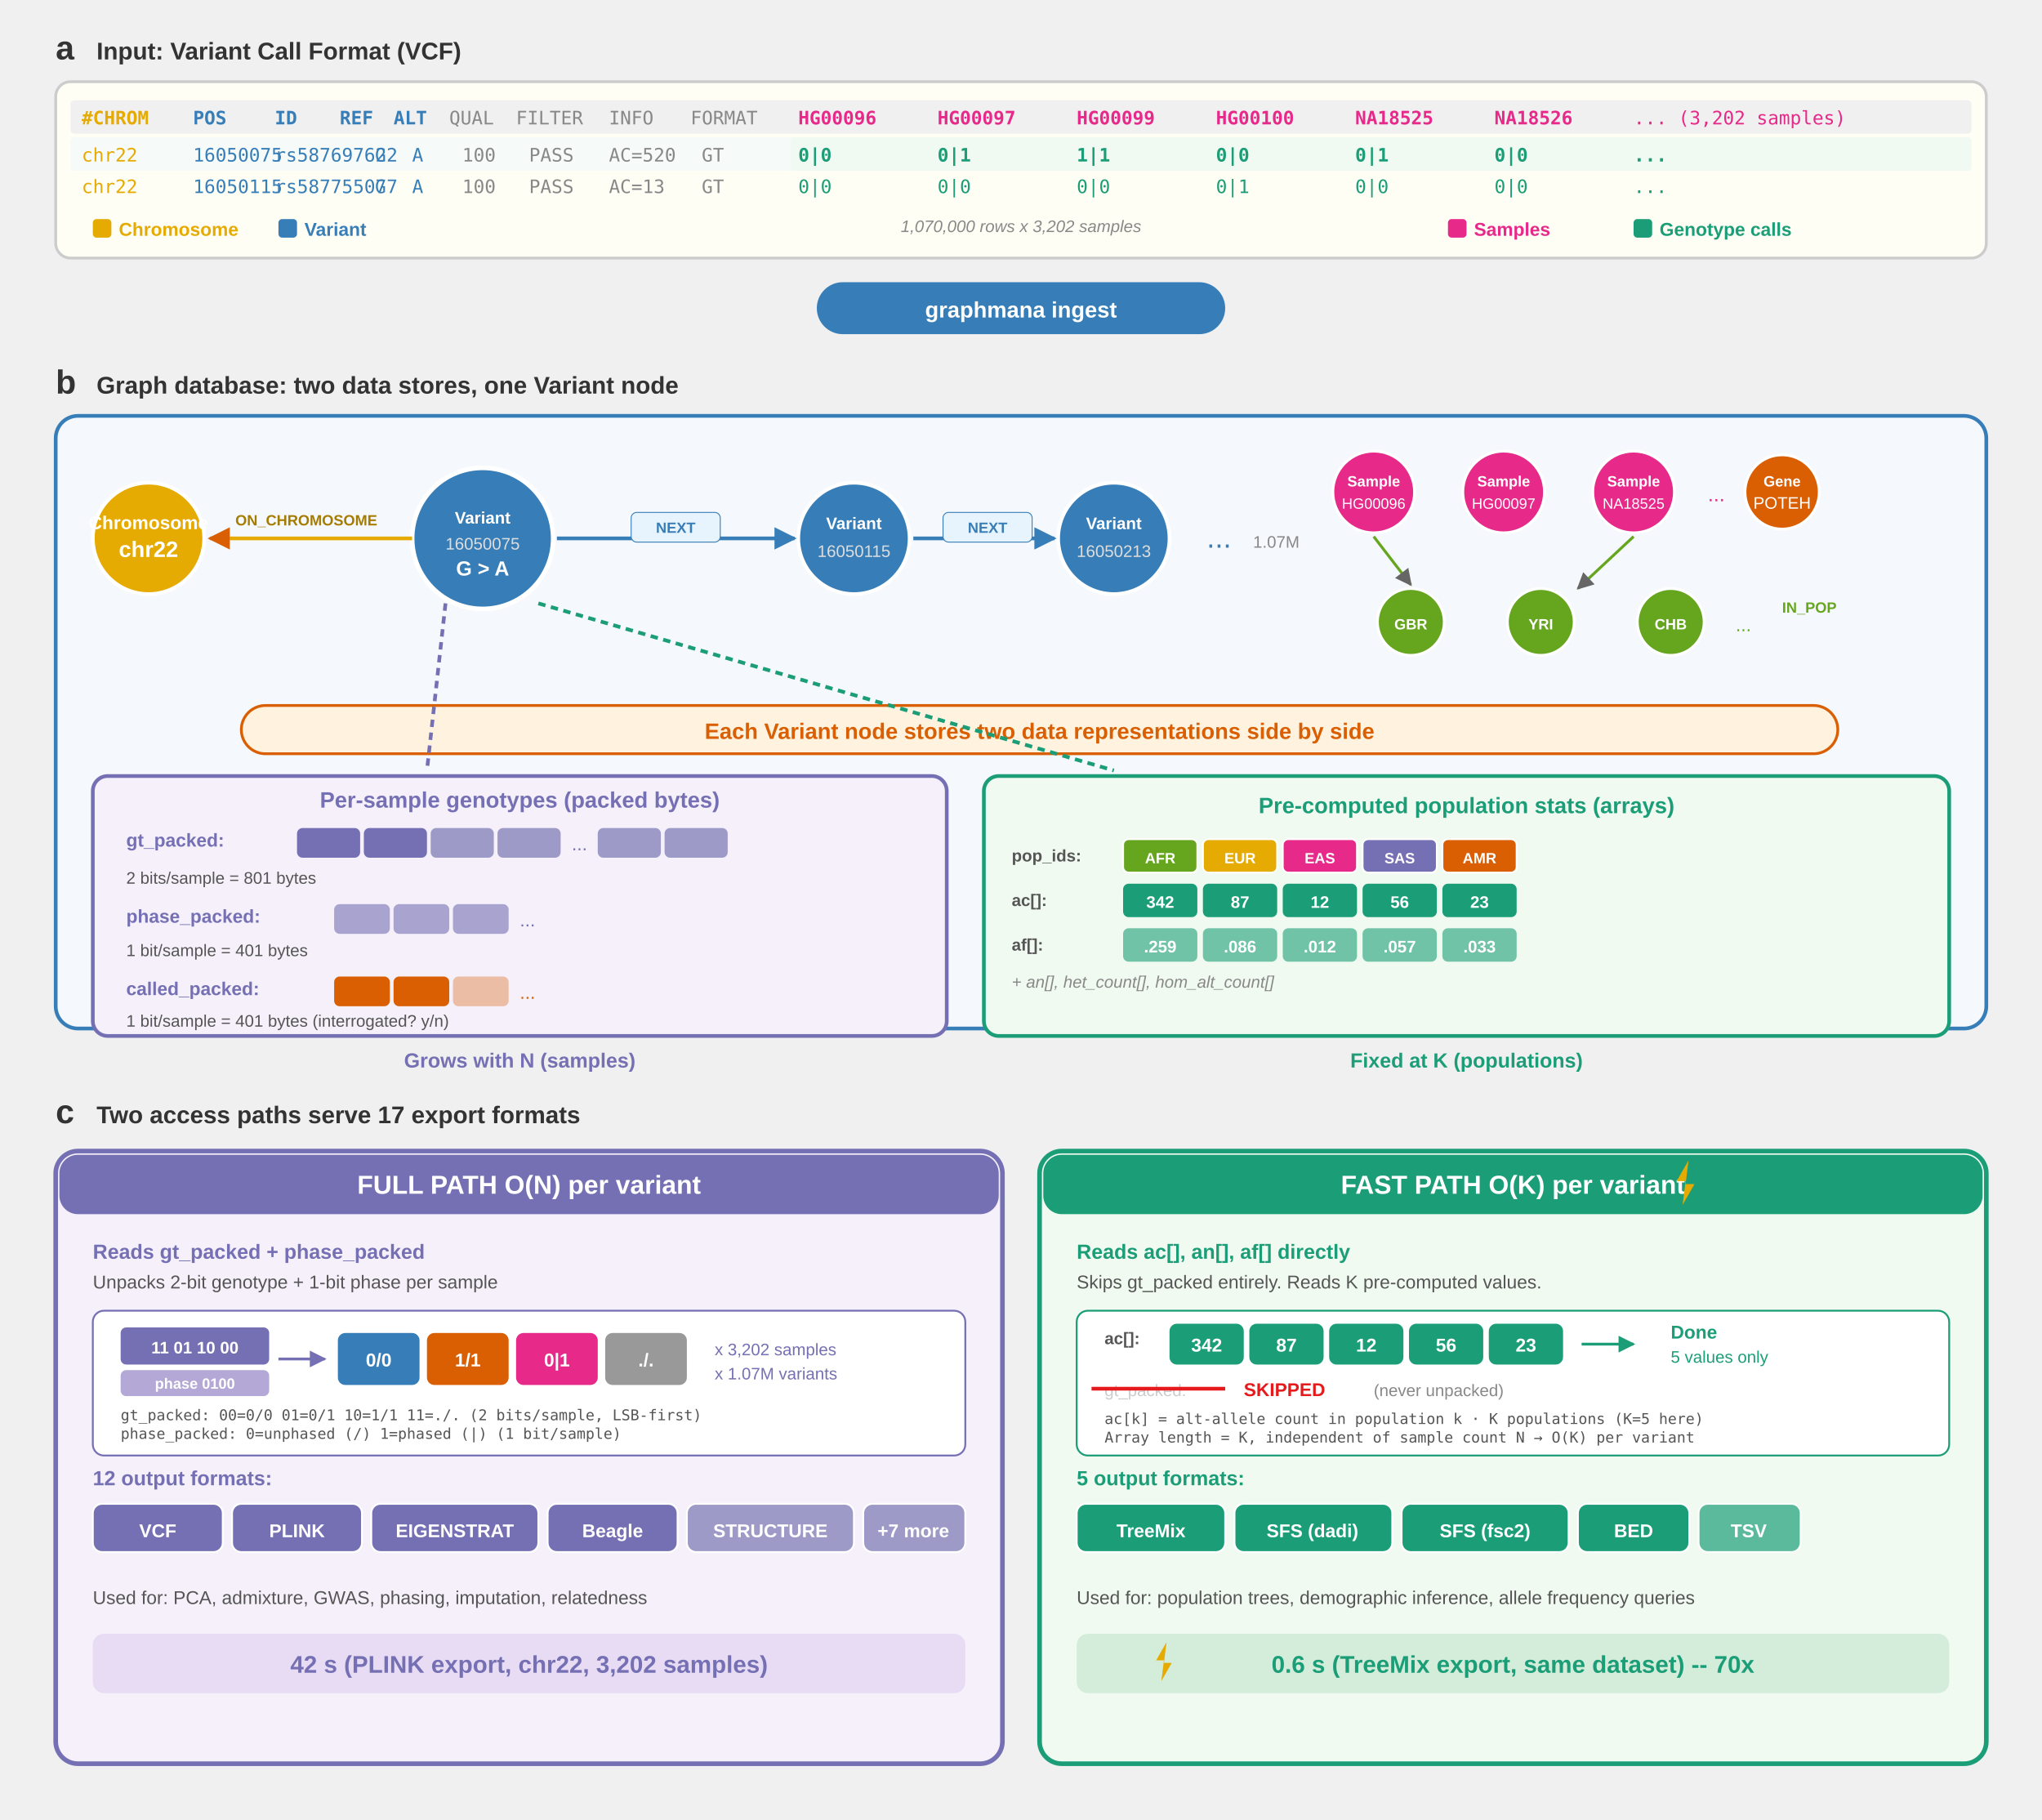
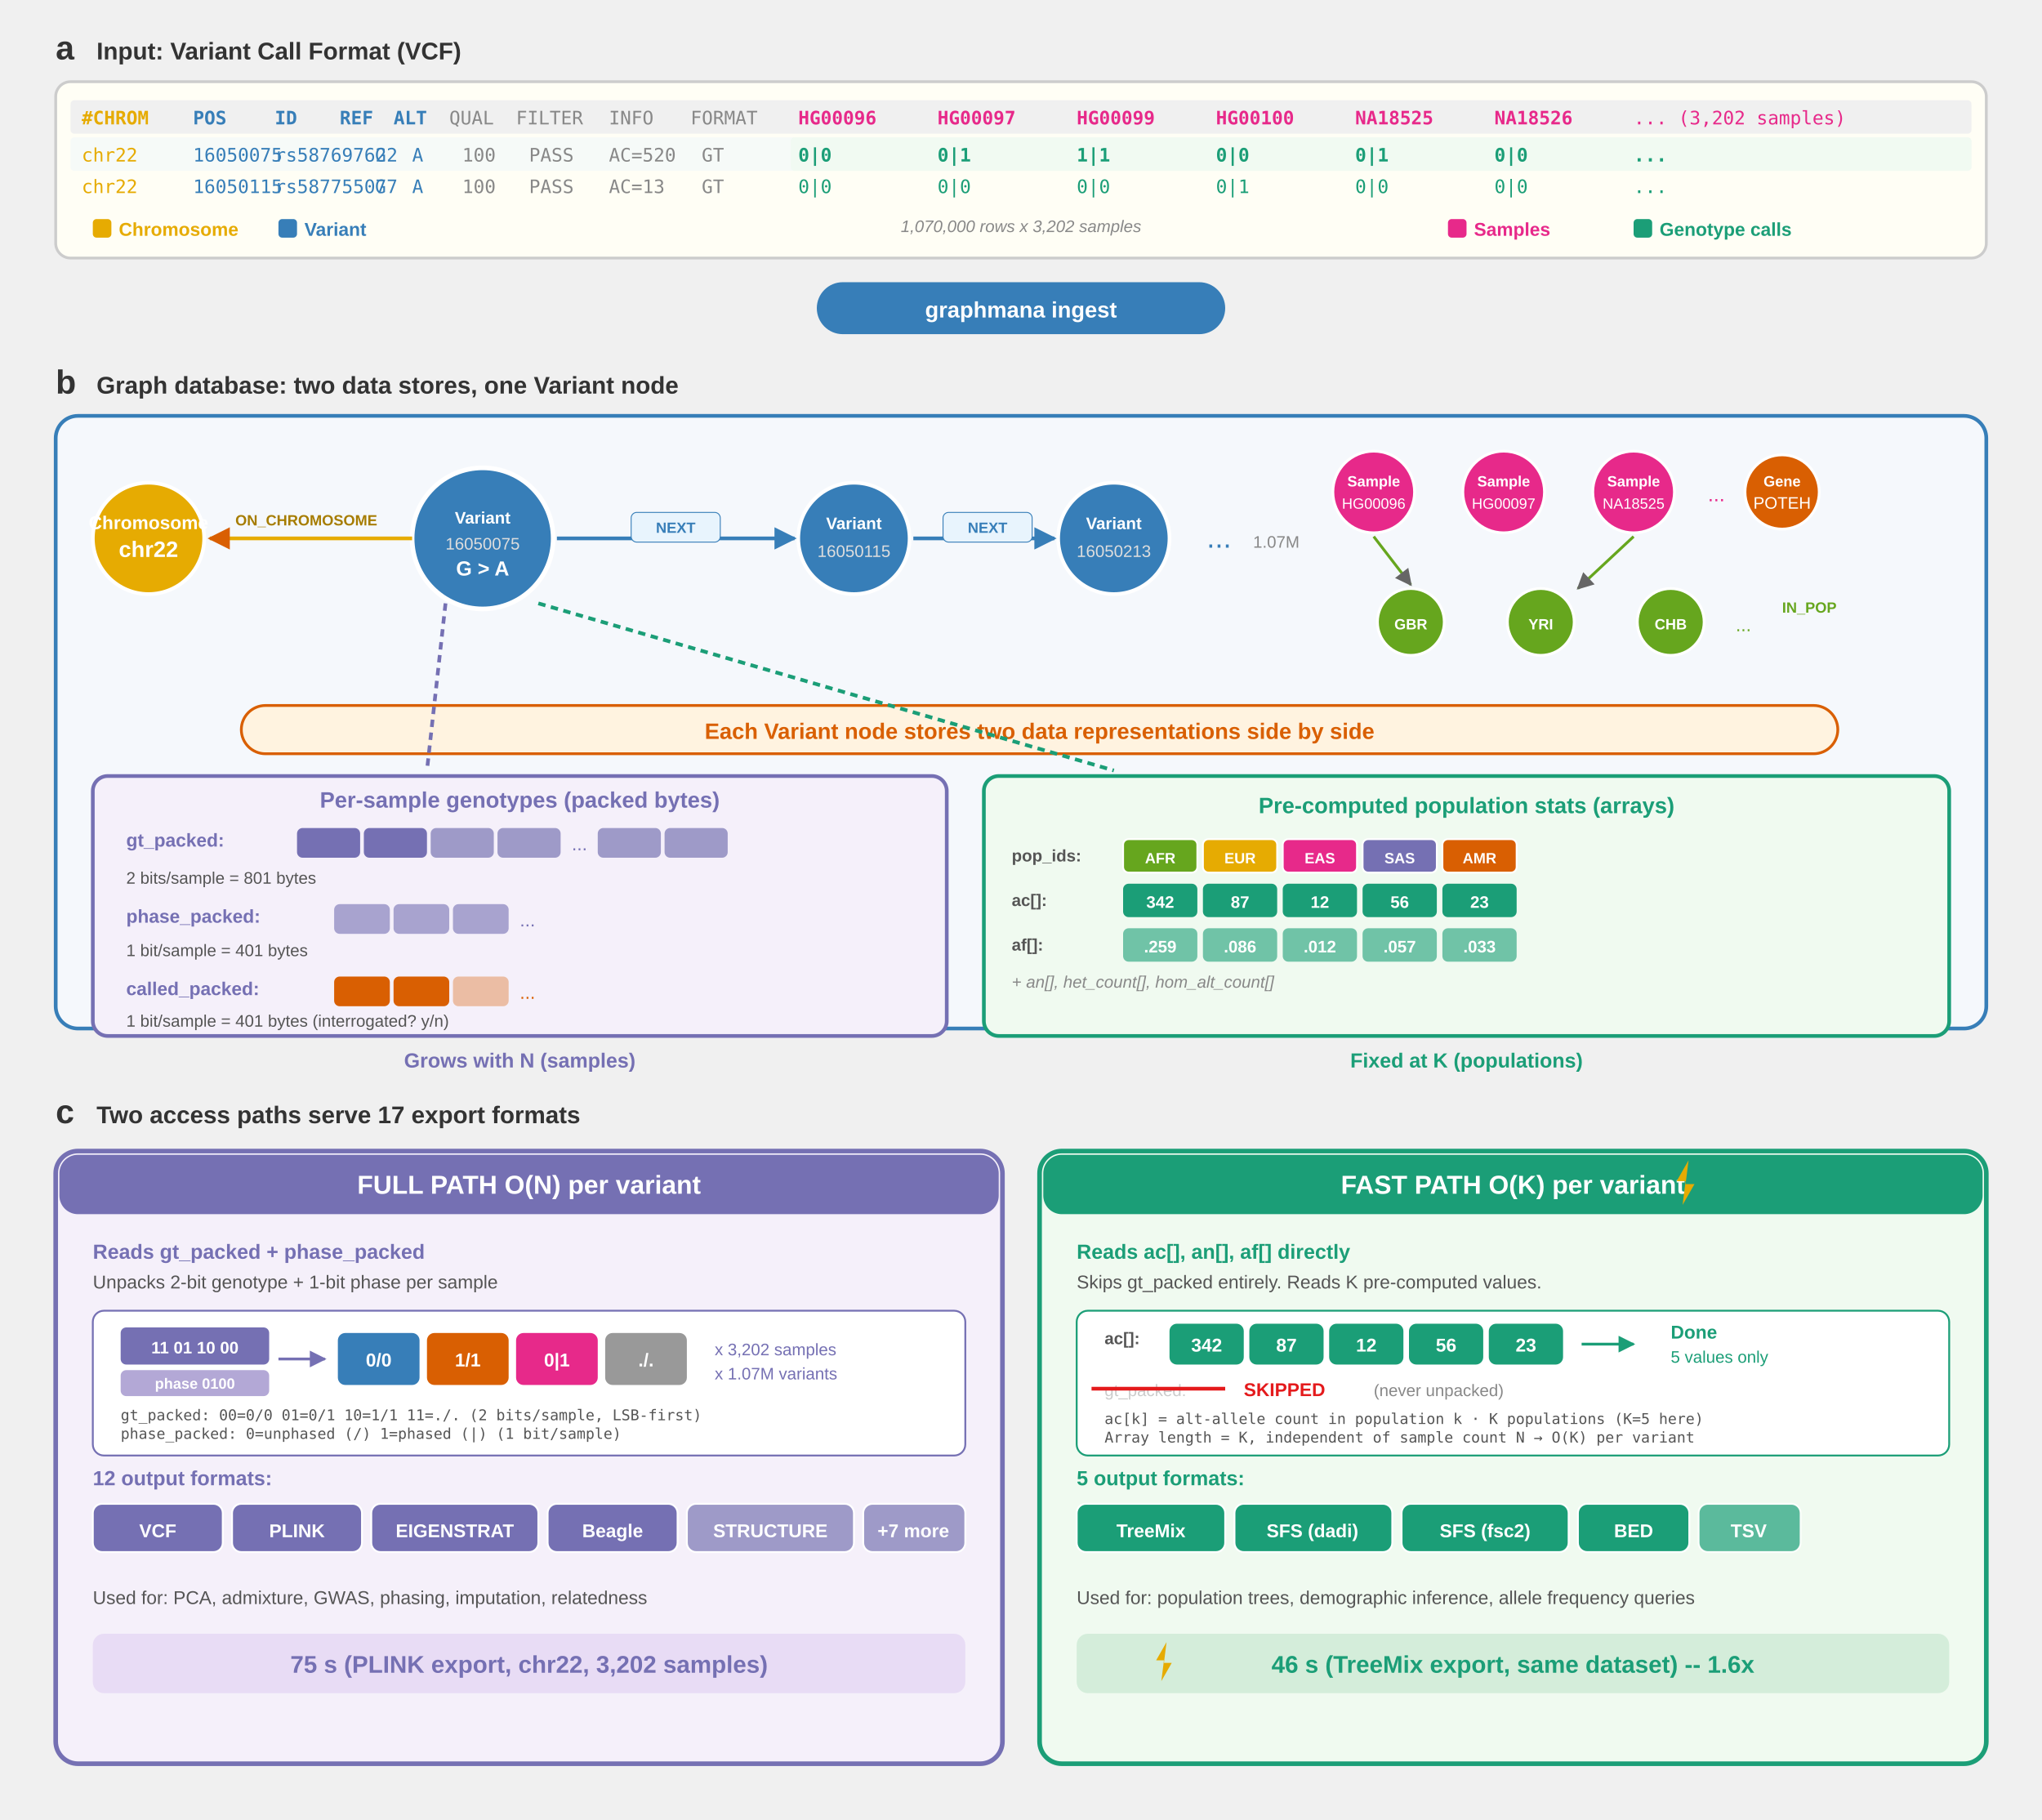
<svg xmlns="http://www.w3.org/2000/svg" viewBox="0 0 1100 980" font-family="Arial, Helvetica, sans-serif">
  <defs>
    <marker id="arrow" viewBox="0 0 10 10" refX="9" refY="5" markerWidth="6" markerHeight="6" orient="auto">
      <path d="M 0 0 L 10 5 L 0 10 z" fill="#666" />
    </marker>
    <marker id="bluearrow" viewBox="0 0 10 10" refX="9" refY="5" markerWidth="6" markerHeight="6" orient="auto">
      <path d="M 0 0 L 10 5 L 0 10 z" fill="#377EB8" />
    </marker>
    <marker id="greenarrow" viewBox="0 0 10 10" refX="9" refY="5" markerWidth="6" markerHeight="6" orient="auto">
      <path d="M 0 0 L 10 5 L 0 10 z" fill="#1B9E77" />
    </marker>
    <marker id="purplearrow" viewBox="0 0 10 10" refX="9" refY="5" markerWidth="6" markerHeight="6" orient="auto">
      <path d="M 0 0 L 10 5 L 0 10 z" fill="#7570B3" />
    </marker>
    <marker id="orangearrow" viewBox="0 0 10 10" refX="9" refY="5" markerWidth="6" markerHeight="6" orient="auto">
      <path d="M 0 0 L 10 5 L 0 10 z" fill="#D95F02" />
    </marker>
    <symbol id="bolt" viewBox="0 0 20 30">
      <polygon points="12,0 4,14 10,14 8,30 16,16 10,16" fill="#E6AB02" />
    </symbol>
  </defs>
  <text x="30" y="32" font-size="18" font-weight="bold" fill="#333">a</text>
  <text x="52" y="32" font-size="13" font-weight="bold" fill="#333">Input: Variant Call Format (VCF)</text>
  <rect x="30" y="44" width="1040" height="95" rx="8" fill="#FFFEF5" stroke="#CCC" stroke-width="1.5" />
  <rect x="38" y="54" width="1024" height="18" rx="2" fill="#F0F0F0" />
  <text x="44" y="67" font-size="10" font-family="monospace" fill="#E6AB02" font-weight="bold">#CHROM</text>
  <text x="104" y="67" font-size="10" font-family="monospace" fill="#377EB8" font-weight="bold">POS</text>
  <text x="148" y="67" font-size="10" font-family="monospace" fill="#377EB8" font-weight="bold">ID</text>
  <text x="183" y="67" font-size="10" font-family="monospace" fill="#377EB8" font-weight="bold">REF</text>
  <text x="212" y="67" font-size="10" font-family="monospace" fill="#377EB8" font-weight="bold">ALT</text>
  <text x="242" y="67" font-size="10" font-family="monospace" fill="#888">QUAL</text>
  <text x="278" y="67" font-size="10" font-family="monospace" fill="#888">FILTER</text>
  <text x="328" y="67" font-size="10" font-family="monospace" fill="#888">INFO</text>
  <text x="372" y="67" font-size="10" font-family="monospace" fill="#888">FORMAT</text>
  <text x="430" y="67" font-size="10" font-family="monospace" fill="#E7298A" font-weight="bold">HG00096</text>
  <text x="505" y="67" font-size="10" font-family="monospace" fill="#E7298A" font-weight="bold">HG00097</text>
  <text x="580" y="67" font-size="10" font-family="monospace" fill="#E7298A" font-weight="bold">HG00099</text>
  <text x="655" y="67" font-size="10" font-family="monospace" fill="#E7298A" font-weight="bold">HG00100</text>
  <text x="730" y="67" font-size="10" font-family="monospace" fill="#E7298A" font-weight="bold">NA18525</text>
  <text x="805" y="67" font-size="10" font-family="monospace" fill="#E7298A" font-weight="bold">NA18526</text>
  <text x="880" y="67" font-size="10" font-family="monospace" fill="#E7298A">... (3,202 samples)</text>
  <rect x="38" y="74" width="1024" height="18" rx="2" fill="#E8F4FD" opacity="0.4" />
  <text x="44" y="87" font-size="10" font-family="monospace" fill="#E6AB02">chr22</text>
  <text x="104" y="87" font-size="10" font-family="monospace" fill="#377EB8">16050075</text>
  <text x="148" y="87" font-size="10" font-family="monospace" fill="#377EB8">rs587697622</text>
  <text x="202" y="87" font-size="10" font-family="monospace" fill="#377EB8">G</text>
  <text x="222" y="87" font-size="10" font-family="monospace" fill="#377EB8">A</text>
  <text x="249" y="87" font-size="10" font-family="monospace" fill="#888">100</text>
  <text x="285" y="87" font-size="10" font-family="monospace" fill="#888">PASS</text>
  <text x="328" y="87" font-size="10" font-family="monospace" fill="#888">AC=520</text>
  <text x="378" y="87" font-size="10" font-family="monospace" fill="#888">GT</text>
  <rect x="426" y="74" width="636" height="18" rx="2" fill="#E8F9E8" opacity="0.4" />
  <text x="430" y="87" font-size="10" font-family="monospace" fill="#1B9E77" font-weight="bold">0|0</text>
  <text x="505" y="87" font-size="10" font-family="monospace" fill="#1B9E77" font-weight="bold">0|1</text>
  <text x="580" y="87" font-size="10" font-family="monospace" fill="#1B9E77" font-weight="bold">1|1</text>
  <text x="655" y="87" font-size="10" font-family="monospace" fill="#1B9E77" font-weight="bold">0|0</text>
  <text x="730" y="87" font-size="10" font-family="monospace" fill="#1B9E77" font-weight="bold">0|1</text>
  <text x="805" y="87" font-size="10" font-family="monospace" fill="#1B9E77" font-weight="bold">0|0</text>
  <text x="880" y="87" font-size="10" font-family="monospace" fill="#1B9E77" font-weight="bold">...</text>
  <text x="44" y="104" font-size="10" font-family="monospace" fill="#E6AB02">chr22</text>
  <text x="104" y="104" font-size="10" font-family="monospace" fill="#377EB8">16050115</text>
  <text x="148" y="104" font-size="10" font-family="monospace" fill="#377EB8">rs587755077</text>
  <text x="202" y="104" font-size="10" font-family="monospace" fill="#377EB8">G</text>
  <text x="222" y="104" font-size="10" font-family="monospace" fill="#377EB8">A</text>
  <text x="249" y="104" font-size="10" font-family="monospace" fill="#888">100</text>
  <text x="285" y="104" font-size="10" font-family="monospace" fill="#888">PASS</text>
  <text x="328" y="104" font-size="10" font-family="monospace" fill="#888">AC=13</text>
  <text x="378" y="104" font-size="10" font-family="monospace" fill="#888">GT</text>
  <text x="430" y="104" font-size="10" font-family="monospace" fill="#1B9E77">0|0</text>
  <text x="505" y="104" font-size="10" font-family="monospace" fill="#1B9E77">0|0</text>
  <text x="580" y="104" font-size="10" font-family="monospace" fill="#1B9E77">0|0</text>
  <text x="655" y="104" font-size="10" font-family="monospace" fill="#1B9E77">0|1</text>
  <text x="730" y="104" font-size="10" font-family="monospace" fill="#1B9E77">0|0</text>
  <text x="805" y="104" font-size="10" font-family="monospace" fill="#1B9E77">0|0</text>
  <text x="880" y="104" font-size="10" font-family="monospace" fill="#1B9E77">...</text>
  <text x="550" y="125" text-anchor="middle" font-size="9" fill="#888" font-style="italic">1,070,000 rows x 3,202 samples</text>
  <rect x="50" y="118" width="10" height="10" rx="2" fill="#E6AB02" />
  <text x="64" y="127" font-size="10" fill="#E6AB02" font-weight="bold">Chromosome</text>
  <rect x="150" y="118" width="10" height="10" rx="2" fill="#377EB8" />
  <text x="164" y="127" font-size="10" fill="#377EB8" font-weight="bold">Variant</text>
  <rect x="780" y="118" width="10" height="10" rx="2" fill="#E7298A" />
  <text x="794" y="127" font-size="10" fill="#E7298A" font-weight="bold">Samples</text>
  <rect x="880" y="118" width="10" height="10" rx="2" fill="#1B9E77" />
  <text x="894" y="127" font-size="10" fill="#1B9E77" font-weight="bold">Genotype calls</text>
  <rect x="440" y="152" width="220" height="28" rx="14" fill="#377EB8" />
  <text x="550" y="171" text-anchor="middle" font-size="12" fill="#fff" font-weight="bold">graphmana ingest</text>
  <text x="30" y="212" font-size="18" font-weight="bold" fill="#333">b</text>
  <text x="52" y="212" font-size="13" font-weight="bold" fill="#333">Graph database: two data stores, one Variant node</text>
  <rect x="30" y="224" width="1040" height="330" rx="12" fill="#F5F8FC" stroke="#377EB8" stroke-width="2" />
  <circle cx="80" cy="290" r="30" fill="#E6AB02" stroke="#fff" stroke-width="2" />
  <text x="80" y="285" text-anchor="middle" font-size="10" fill="#fff" font-weight="bold">Chromosome</text>
  <text x="80" y="300" text-anchor="middle" font-size="12" fill="#fff" font-weight="bold">chr22</text>
  <circle cx="260" cy="290" r="38" fill="#377EB8" stroke="#fff" stroke-width="2.5" />
  <text x="260" y="282" text-anchor="middle" font-size="9" fill="#fff" font-weight="bold">Variant</text>
  <text x="260" y="296" text-anchor="middle" font-size="9" fill="#ddd">16050075</text>
  <text x="260" y="310" text-anchor="middle" font-size="11" fill="#fff" font-weight="bold">G &gt; A</text>
  <path d="M 222 290 L 113 290" stroke="#E6AB02" stroke-width="2" marker-end="url(#orangearrow)" fill="none" />
  <text x="165" y="283" text-anchor="middle" font-size="8" fill="#A67C00" font-weight="bold">ON_CHROMOSOME</text>
  <circle cx="460" cy="290" r="30" fill="#377EB8" stroke="#fff" stroke-width="2" />
  <text x="460" y="285" text-anchor="middle" font-size="9" fill="#fff" font-weight="bold">Variant</text>
  <text x="460" y="300" text-anchor="middle" font-size="9" fill="#ddd">16050115</text>
  <path d="M 300 290 L 428 290" stroke="#377EB8" stroke-width="2" marker-end="url(#bluearrow)" fill="none" />
  <rect x="340" y="276" width="48" height="16" rx="3" fill="#E8F4FD" stroke="#377EB8" stroke-width="0.5" />
  <text x="364" y="287" text-anchor="middle" font-size="8" fill="#377EB8" font-weight="bold">NEXT</text>
  <circle cx="600" cy="290" r="30" fill="#377EB8" stroke="#fff" stroke-width="2" />
  <text x="600" y="285" text-anchor="middle" font-size="9" fill="#fff" font-weight="bold">Variant</text>
  <text x="600" y="300" text-anchor="middle" font-size="9" fill="#ddd">16050213</text>
  <path d="M 492 290 L 568 290" stroke="#377EB8" stroke-width="2" marker-end="url(#bluearrow)" fill="none" />
  <rect x="508" y="276" width="48" height="16" rx="3" fill="#E8F4FD" stroke="#377EB8" stroke-width="0.5" />
  <text x="532" y="287" text-anchor="middle" font-size="8" fill="#377EB8" font-weight="bold">NEXT</text>
  <text x="650" y="295" font-size="16" fill="#377EB8">...</text>
  <text x="675" y="295" font-size="9" fill="#888">1.07M</text>
  <circle cx="740" cy="265" r="22" fill="#E7298A" stroke="#fff" stroke-width="1.5" />
  <text x="740" y="262" text-anchor="middle" font-size="8" fill="#fff" font-weight="bold">Sample</text>
  <text x="740" y="274" text-anchor="middle" font-size="8" fill="#fff">HG00096</text>
  <circle cx="810" cy="265" r="22" fill="#E7298A" stroke="#fff" stroke-width="1.5" />
  <text x="810" y="262" text-anchor="middle" font-size="8" fill="#fff" font-weight="bold">Sample</text>
  <text x="810" y="274" text-anchor="middle" font-size="8" fill="#fff">HG00097</text>
  <circle cx="880" cy="265" r="22" fill="#E7298A" stroke="#fff" stroke-width="1.5" />
  <text x="880" y="262" text-anchor="middle" font-size="8" fill="#fff" font-weight="bold">Sample</text>
  <text x="880" y="274" text-anchor="middle" font-size="8" fill="#fff">NA18525</text>
  <text x="920" y="270" font-size="11" fill="#E7298A">...</text>
  <text x="945" y="270" font-size="9" fill="#888">3,202</text>
  <circle cx="760" cy="335" r="18" fill="#66A61E" stroke="#fff" stroke-width="1.5" />
  <text x="760" y="339" text-anchor="middle" font-size="8" fill="#fff" font-weight="bold">GBR</text>
  <circle cx="830" cy="335" r="18" fill="#66A61E" stroke="#fff" stroke-width="1.5" />
  <text x="830" y="339" text-anchor="middle" font-size="8" fill="#fff" font-weight="bold">YRI</text>
  <circle cx="900" cy="335" r="18" fill="#66A61E" stroke="#fff" stroke-width="1.5" />
  <text x="900" y="339" text-anchor="middle" font-size="8" fill="#fff" font-weight="bold">CHB</text>
  <text x="935" y="340" font-size="10" fill="#66A61E">...</text>
  <path d="M 740 289 L 760 315" stroke="#66A61E" stroke-width="1.5" marker-end="url(#arrow)" fill="none" />
  <path d="M 880 289 L 850 317" stroke="#66A61E" stroke-width="1.5" marker-end="url(#arrow)" fill="none" />
  <text x="960" y="330" font-size="8" fill="#66A61E" font-weight="bold">IN_POP</text>
  <circle cx="960" cy="265" r="20" fill="#D95F02" stroke="#fff" stroke-width="1.5" />
  <text x="960" y="262" text-anchor="middle" font-size="8" fill="#fff" font-weight="bold">Gene</text>
  <text x="960" y="274" text-anchor="middle" font-size="9" fill="#fff">POTEH</text>
  <rect x="130" y="380" width="860" height="26" rx="13" fill="#FFF3E0" stroke="#D95F02" stroke-width="1.5" />
  <text x="560" y="398" text-anchor="middle" font-size="12" fill="#D95F02" font-weight="bold">Each Variant node stores two data representations side by side</text>
  <rect x="50" y="418" width="460" height="140" rx="8" fill="#F5F0FA" stroke="#7570B3" stroke-width="2" />
  <text x="280" y="435" text-anchor="middle" font-size="12" font-weight="bold" fill="#7570B3">Per-sample genotypes (packed bytes)</text>
  <text x="68" y="456" font-size="10" fill="#7570B3" font-weight="bold">gt_packed:</text>
  <rect x="160" y="446" width="34" height="16" rx="3" fill="#7570B3" />
  <rect x="196" y="446" width="34" height="16" rx="3" fill="#7570B3" />
  <rect x="232" y="446" width="34" height="16" rx="3" fill="#9E9AC8" />
  <rect x="268" y="446" width="34" height="16" rx="3" fill="#9E9AC8" />
  <text x="308" y="458" font-size="10" fill="#7570B3">...</text>
  <rect x="322" y="446" width="34" height="16" rx="3" fill="#9E9AC8" />
  <rect x="358" y="446" width="34" height="16" rx="3" fill="#9E9AC8" />
  <text x="68" y="476" font-size="9" fill="#555">2 bits/sample = 801 bytes</text>
  <text x="68" y="497" font-size="10" fill="#7570B3" font-weight="bold">phase_packed:</text>
  <rect x="180" y="487" width="30" height="16" rx="3" fill="#7570B3" opacity="0.6" />
  <rect x="212" y="487" width="30" height="16" rx="3" fill="#7570B3" opacity="0.6" />
  <rect x="244" y="487" width="30" height="16" rx="3" fill="#7570B3" opacity="0.6" />
  <text x="280" y="499" font-size="10" fill="#7570B3">...</text>
  <text x="68" y="515" font-size="9" fill="#555">1 bit/sample = 401 bytes</text>
  <text x="68" y="536" font-size="10" fill="#7570B3" font-weight="bold">called_packed:</text>
  <rect x="180" y="526" width="30" height="16" rx="3" fill="#D95F02" />
  <rect x="212" y="526" width="30" height="16" rx="3" fill="#D95F02" />
  <rect x="244" y="526" width="30" height="16" rx="3" fill="#D95F02" opacity="0.35" />
  <text x="280" y="538" font-size="10" fill="#D95F02">...</text>
  <text x="68" y="553" font-size="9" fill="#555">1 bit/sample = 401 bytes  (interrogated? y/n)</text>
  <rect x="60" y="535" width="440" height="0" fill="none" />
  <path d="M 240 325 L 230 415" stroke="#7570B3" stroke-width="2" stroke-dasharray="4,3" fill="none" />
  <rect x="530" y="418" width="520" height="140" rx="8" fill="#F0FAF0" stroke="#1B9E77" stroke-width="2" />
  <text x="790" y="438" text-anchor="middle" font-size="12" font-weight="bold" fill="#1B9E77">Pre-computed population stats (arrays)</text>
  <text x="545" y="464" font-size="9" fill="#555" font-weight="bold">pop_ids:</text>
  <rect x="605" y="452" width="40" height="18" rx="3" fill="#66A61E" stroke="#fff" />
  <text x="625" y="465" text-anchor="middle" font-size="8" fill="#fff" font-weight="bold">AFR</text>
  <rect x="648" y="452" width="40" height="18" rx="3" fill="#E6AB02" stroke="#fff" />
  <text x="668" y="465" text-anchor="middle" font-size="8" fill="#fff" font-weight="bold">EUR</text>
  <rect x="691" y="452" width="40" height="18" rx="3" fill="#E7298A" stroke="#fff" />
  <text x="711" y="465" text-anchor="middle" font-size="8" fill="#fff" font-weight="bold">EAS</text>
  <rect x="734" y="452" width="40" height="18" rx="3" fill="#7570B3" stroke="#fff" />
  <text x="754" y="465" text-anchor="middle" font-size="8" fill="#fff" font-weight="bold">SAS</text>
  <rect x="777" y="452" width="40" height="18" rx="3" fill="#D95F02" stroke="#fff" />
  <text x="797" y="465" text-anchor="middle" font-size="8" fill="#fff" font-weight="bold">AMR</text>
  <text x="545" y="488" font-size="9" fill="#555" font-weight="bold">ac[]:</text>
  <rect x="605" y="476" width="40" height="18" rx="3" fill="#1B9E77" />
  <text x="625" y="489" text-anchor="middle" font-size="9" fill="#fff" font-weight="bold">342</text>
  <rect x="648" y="476" width="40" height="18" rx="3" fill="#1B9E77" />
  <text x="668" y="489" text-anchor="middle" font-size="9" fill="#fff" font-weight="bold">87</text>
  <rect x="691" y="476" width="40" height="18" rx="3" fill="#1B9E77" />
  <text x="711" y="489" text-anchor="middle" font-size="9" fill="#fff" font-weight="bold">12</text>
  <rect x="734" y="476" width="40" height="18" rx="3" fill="#1B9E77" />
  <text x="754" y="489" text-anchor="middle" font-size="9" fill="#fff" font-weight="bold">56</text>
  <rect x="777" y="476" width="40" height="18" rx="3" fill="#1B9E77" />
  <text x="797" y="489" text-anchor="middle" font-size="9" fill="#fff" font-weight="bold">23</text>
  <text x="545" y="512" font-size="9" fill="#555" font-weight="bold">af[]:</text>
  <rect x="605" y="500" width="40" height="18" rx="3" fill="#1B9E77" opacity="0.6" />
  <text x="625" y="513" text-anchor="middle" font-size="9" fill="#fff" font-weight="bold">.259</text>
  <rect x="648" y="500" width="40" height="18" rx="3" fill="#1B9E77" opacity="0.6" />
  <text x="668" y="513" text-anchor="middle" font-size="9" fill="#fff" font-weight="bold">.086</text>
  <rect x="691" y="500" width="40" height="18" rx="3" fill="#1B9E77" opacity="0.6" />
  <text x="711" y="513" text-anchor="middle" font-size="9" fill="#fff" font-weight="bold">.012</text>
  <rect x="734" y="500" width="40" height="18" rx="3" fill="#1B9E77" opacity="0.6" />
  <text x="754" y="513" text-anchor="middle" font-size="9" fill="#fff" font-weight="bold">.057</text>
  <rect x="777" y="500" width="40" height="18" rx="3" fill="#1B9E77" opacity="0.6" />
  <text x="797" y="513" text-anchor="middle" font-size="9" fill="#fff" font-weight="bold">.033</text>
  <text x="545" y="532" font-size="9" fill="#888" font-style="italic">+ an[], het_count[], hom_alt_count[]</text>
  <path d="M 290 325 L 600 415" stroke="#1B9E77" stroke-width="2" stroke-dasharray="4,3" fill="none" />
  <text x="280" y="575" text-anchor="middle" font-size="11" fill="#7570B3" font-weight="bold">Grows with N (samples)</text>
  <text x="790" y="575" text-anchor="middle" font-size="11" fill="#1B9E77" font-weight="bold">Fixed at K (populations)</text>
  <text x="30" y="605" font-size="18" font-weight="bold" fill="#333">c</text>
  <text x="52" y="605" font-size="13" font-weight="bold" fill="#333">Two access paths serve 17 export formats</text>
  <rect x="30" y="620" width="510" height="330" rx="12" fill="#F5F0FA" stroke="#7570B3" stroke-width="2.5" />
  <rect x="32" y="622" width="506" height="32" rx="10" fill="#7570B3" />
  <text x="285" y="643" text-anchor="middle" font-size="14" fill="#fff" font-weight="bold">FULL PATH   O(N) per variant</text>
  <text x="50" y="678" font-size="11" font-weight="bold" fill="#7570B3">Reads gt_packed + phase_packed</text>
  <text x="50" y="694" font-size="10" fill="#555">Unpacks 2-bit genotype + 1-bit phase per sample</text>
  <rect x="50" y="706" width="470" height="78" rx="6" fill="#fff" stroke="#7570B3" stroke-width="1" />
  <rect x="65" y="715" width="80" height="20" rx="3" fill="#7570B3" />
  <text x="105" y="729" text-anchor="middle" font-size="9" fill="#fff" font-weight="bold">11 01 10 00</text>
  <rect x="65" y="738" width="80" height="14" rx="3" fill="#B3A8D6" />
  <text x="105" y="748" text-anchor="middle" font-size="8" fill="#fff" font-weight="bold">phase 0100</text>
  <path d="M 150 732 L 175 732" stroke="#7570B3" stroke-width="1.5" marker-end="url(#purplearrow)" fill="none" />
  <rect x="182" y="718" width="44" height="28" rx="4" fill="#377EB8" />
  <text x="204" y="736" text-anchor="middle" font-size="10" fill="#fff" font-weight="bold">0/0</text>
  <rect x="230" y="718" width="44" height="28" rx="4" fill="#D95F02" />
  <text x="252" y="736" text-anchor="middle" font-size="10" fill="#fff" font-weight="bold">1/1</text>
  <rect x="278" y="718" width="44" height="28" rx="4" fill="#E7298A" />
  <text x="300" y="736" text-anchor="middle" font-size="10" fill="#fff" font-weight="bold">0|1</text>
  <rect x="326" y="718" width="44" height="28" rx="4" fill="#999" />
  <text x="348" y="736" text-anchor="middle" font-size="10" fill="#fff" font-weight="bold">./.</text>
  <text x="385" y="730" font-size="9" fill="#7570B3">x 3,202 samples</text>
  <text x="385" y="743" font-size="9" fill="#7570B3">x 1.07M variants</text>
  <text x="65" y="765" font-size="8" fill="#555" font-family="monospace">gt_packed: 00=0/0  01=0/1  10=1/1  11=./.  (2 bits/sample, LSB-first)</text>
  <text x="65" y="775" font-size="8" fill="#555" font-family="monospace">phase_packed: 0=unphased (/)  1=phased (|)  (1 bit/sample)</text>
  <text x="50" y="800" font-size="11" font-weight="bold" fill="#7570B3">12 output formats:</text>
  <rect x="50" y="810" width="70" height="26" rx="5" fill="#7570B3" stroke="#fff" />
  <text x="85" y="828" text-anchor="middle" font-size="10" fill="#fff" font-weight="bold">VCF</text>
  <rect x="125" y="810" width="70" height="26" rx="5" fill="#7570B3" stroke="#fff" />
  <text x="160" y="828" text-anchor="middle" font-size="10" fill="#fff" font-weight="bold">PLINK</text>
  <rect x="200" y="810" width="90" height="26" rx="5" fill="#7570B3" stroke="#fff" />
  <text x="245" y="828" text-anchor="middle" font-size="10" fill="#fff" font-weight="bold">EIGENSTRAT</text>
  <rect x="295" y="810" width="70" height="26" rx="5" fill="#7570B3" stroke="#fff" />
  <text x="330" y="828" text-anchor="middle" font-size="10" fill="#fff" font-weight="bold">Beagle</text>
  <rect x="370" y="810" width="90" height="26" rx="5" fill="#9E9AC8" stroke="#fff" />
  <text x="415" y="828" text-anchor="middle" font-size="10" fill="#fff" font-weight="bold">STRUCTURE</text>
  <rect x="465" y="810" width="55" height="26" rx="5" fill="#9E9AC8" stroke="#fff" />
  <text x="492" y="828" text-anchor="middle" font-size="10" fill="#fff" font-weight="bold">+7 more</text>
  <text x="50" y="864" font-size="10" fill="#555">Used for: PCA, admixture, GWAS, phasing, imputation, relatedness</text>
  <rect x="50" y="880" width="470" height="32" rx="6" fill="#E8DCF5" />
-   <text x="285" y="901" text-anchor="middle" font-size="13" fill="#7570B3" font-weight="bold">42 s (PLINK export, chr22, 3,202 samples)</text>
+   <text x="285" y="901" text-anchor="middle" font-size="13" fill="#7570B3" font-weight="bold">75 s (PLINK export, chr22, 3,202 samples)</text>
  <rect x="560" y="620" width="510" height="330" rx="12" fill="#F0FAF0" stroke="#1B9E77" stroke-width="2.5" />
  <rect x="562" y="622" width="506" height="32" rx="10" fill="#1B9E77" />
  <text x="815" y="643" text-anchor="middle" font-size="14" fill="#fff" font-weight="bold">FAST PATH   O(K) per variant</text>
  <use href="#bolt" x="900" y="625" width="16" height="24" />
  <text x="580" y="678" font-size="11" font-weight="bold" fill="#1B9E77">Reads ac[], an[], af[] directly</text>
  <text x="580" y="694" font-size="10" fill="#555">Skips gt_packed entirely. Reads K pre-computed values.</text>
  <rect x="580" y="706" width="470" height="78" rx="6" fill="#fff" stroke="#1B9E77" stroke-width="1" />
  <text x="595" y="724" font-size="9" fill="#555" font-weight="bold">ac[]:</text>
  <rect x="630" y="713" width="40" height="22" rx="4" fill="#1B9E77" />
  <text x="650" y="728" text-anchor="middle" font-size="10" fill="#fff" font-weight="bold">342</text>
  <rect x="673" y="713" width="40" height="22" rx="4" fill="#1B9E77" />
  <text x="693" y="728" text-anchor="middle" font-size="10" fill="#fff" font-weight="bold">87</text>
  <rect x="716" y="713" width="40" height="22" rx="4" fill="#1B9E77" />
  <text x="736" y="728" text-anchor="middle" font-size="10" fill="#fff" font-weight="bold">12</text>
  <rect x="759" y="713" width="40" height="22" rx="4" fill="#1B9E77" />
  <text x="779" y="728" text-anchor="middle" font-size="10" fill="#fff" font-weight="bold">56</text>
  <rect x="802" y="713" width="40" height="22" rx="4" fill="#1B9E77" />
  <text x="822" y="728" text-anchor="middle" font-size="10" fill="#fff" font-weight="bold">23</text>
  <path d="M 852 724 L 880 724" stroke="#1B9E77" stroke-width="1.5" marker-end="url(#greenarrow)" fill="none" />
  <text x="900" y="721" font-size="10" fill="#1B9E77" font-weight="bold">Done</text>
  <text x="900" y="734" font-size="9" fill="#1B9E77">5 values only</text>
  <text x="595" y="752" font-size="9" fill="#CCC">gt_packed:</text>
  <line x1="588" y1="748" x2="660" y2="748" stroke="#E41A1C" stroke-width="2" />
  <text x="670" y="752" font-size="10" fill="#E41A1C" font-weight="bold">SKIPPED</text>
  <text x="740" y="752" font-size="9" fill="#888">(never unpacked)</text>
  <text x="595" y="767" font-size="8" fill="#555" font-family="monospace">ac[k] = alt-allele count in population k   ·   K populations (K=5 here)</text>
  <text x="595" y="777" font-size="8" fill="#555" font-family="monospace">Array length = K, independent of sample count N   →   O(K) per variant</text>
  <text x="580" y="800" font-size="11" font-weight="bold" fill="#1B9E77">5 output formats:</text>
  <rect x="580" y="810" width="80" height="26" rx="5" fill="#1B9E77" stroke="#fff" />
  <text x="620" y="828" text-anchor="middle" font-size="10" fill="#fff" font-weight="bold">TreeMix</text>
  <rect x="665" y="810" width="85" height="26" rx="5" fill="#1B9E77" stroke="#fff" />
  <text x="707" y="828" text-anchor="middle" font-size="10" fill="#fff" font-weight="bold">SFS (dadi)</text>
  <rect x="755" y="810" width="90" height="26" rx="5" fill="#1B9E77" stroke="#fff" />
  <text x="800" y="828" text-anchor="middle" font-size="10" fill="#fff" font-weight="bold">SFS (fsc2)</text>
  <rect x="850" y="810" width="60" height="26" rx="5" fill="#1B9E77" stroke="#fff" />
  <text x="880" y="828" text-anchor="middle" font-size="10" fill="#fff" font-weight="bold">BED</text>
  <rect x="915" y="810" width="55" height="26" rx="5" fill="#1B9E77" opacity="0.7" stroke="#fff" />
  <text x="942" y="828" text-anchor="middle" font-size="10" fill="#fff" font-weight="bold">TSV</text>
  <text x="580" y="864" font-size="10" fill="#555">Used for: population trees, demographic inference, allele frequency queries</text>
  <rect x="580" y="880" width="470" height="32" rx="6" fill="#D4EDDA" />
  <use href="#bolt" x="620" y="884" width="14" height="22" />
-   <text x="815" y="901" text-anchor="middle" font-size="13" fill="#1B9E77" font-weight="bold">0.6 s (TreeMix export, same dataset) -- 70x</text>
+   <text x="815" y="901" text-anchor="middle" font-size="13" fill="#1B9E77" font-weight="bold">46 s (TreeMix export, same dataset) -- 1.6x</text>
</svg>
